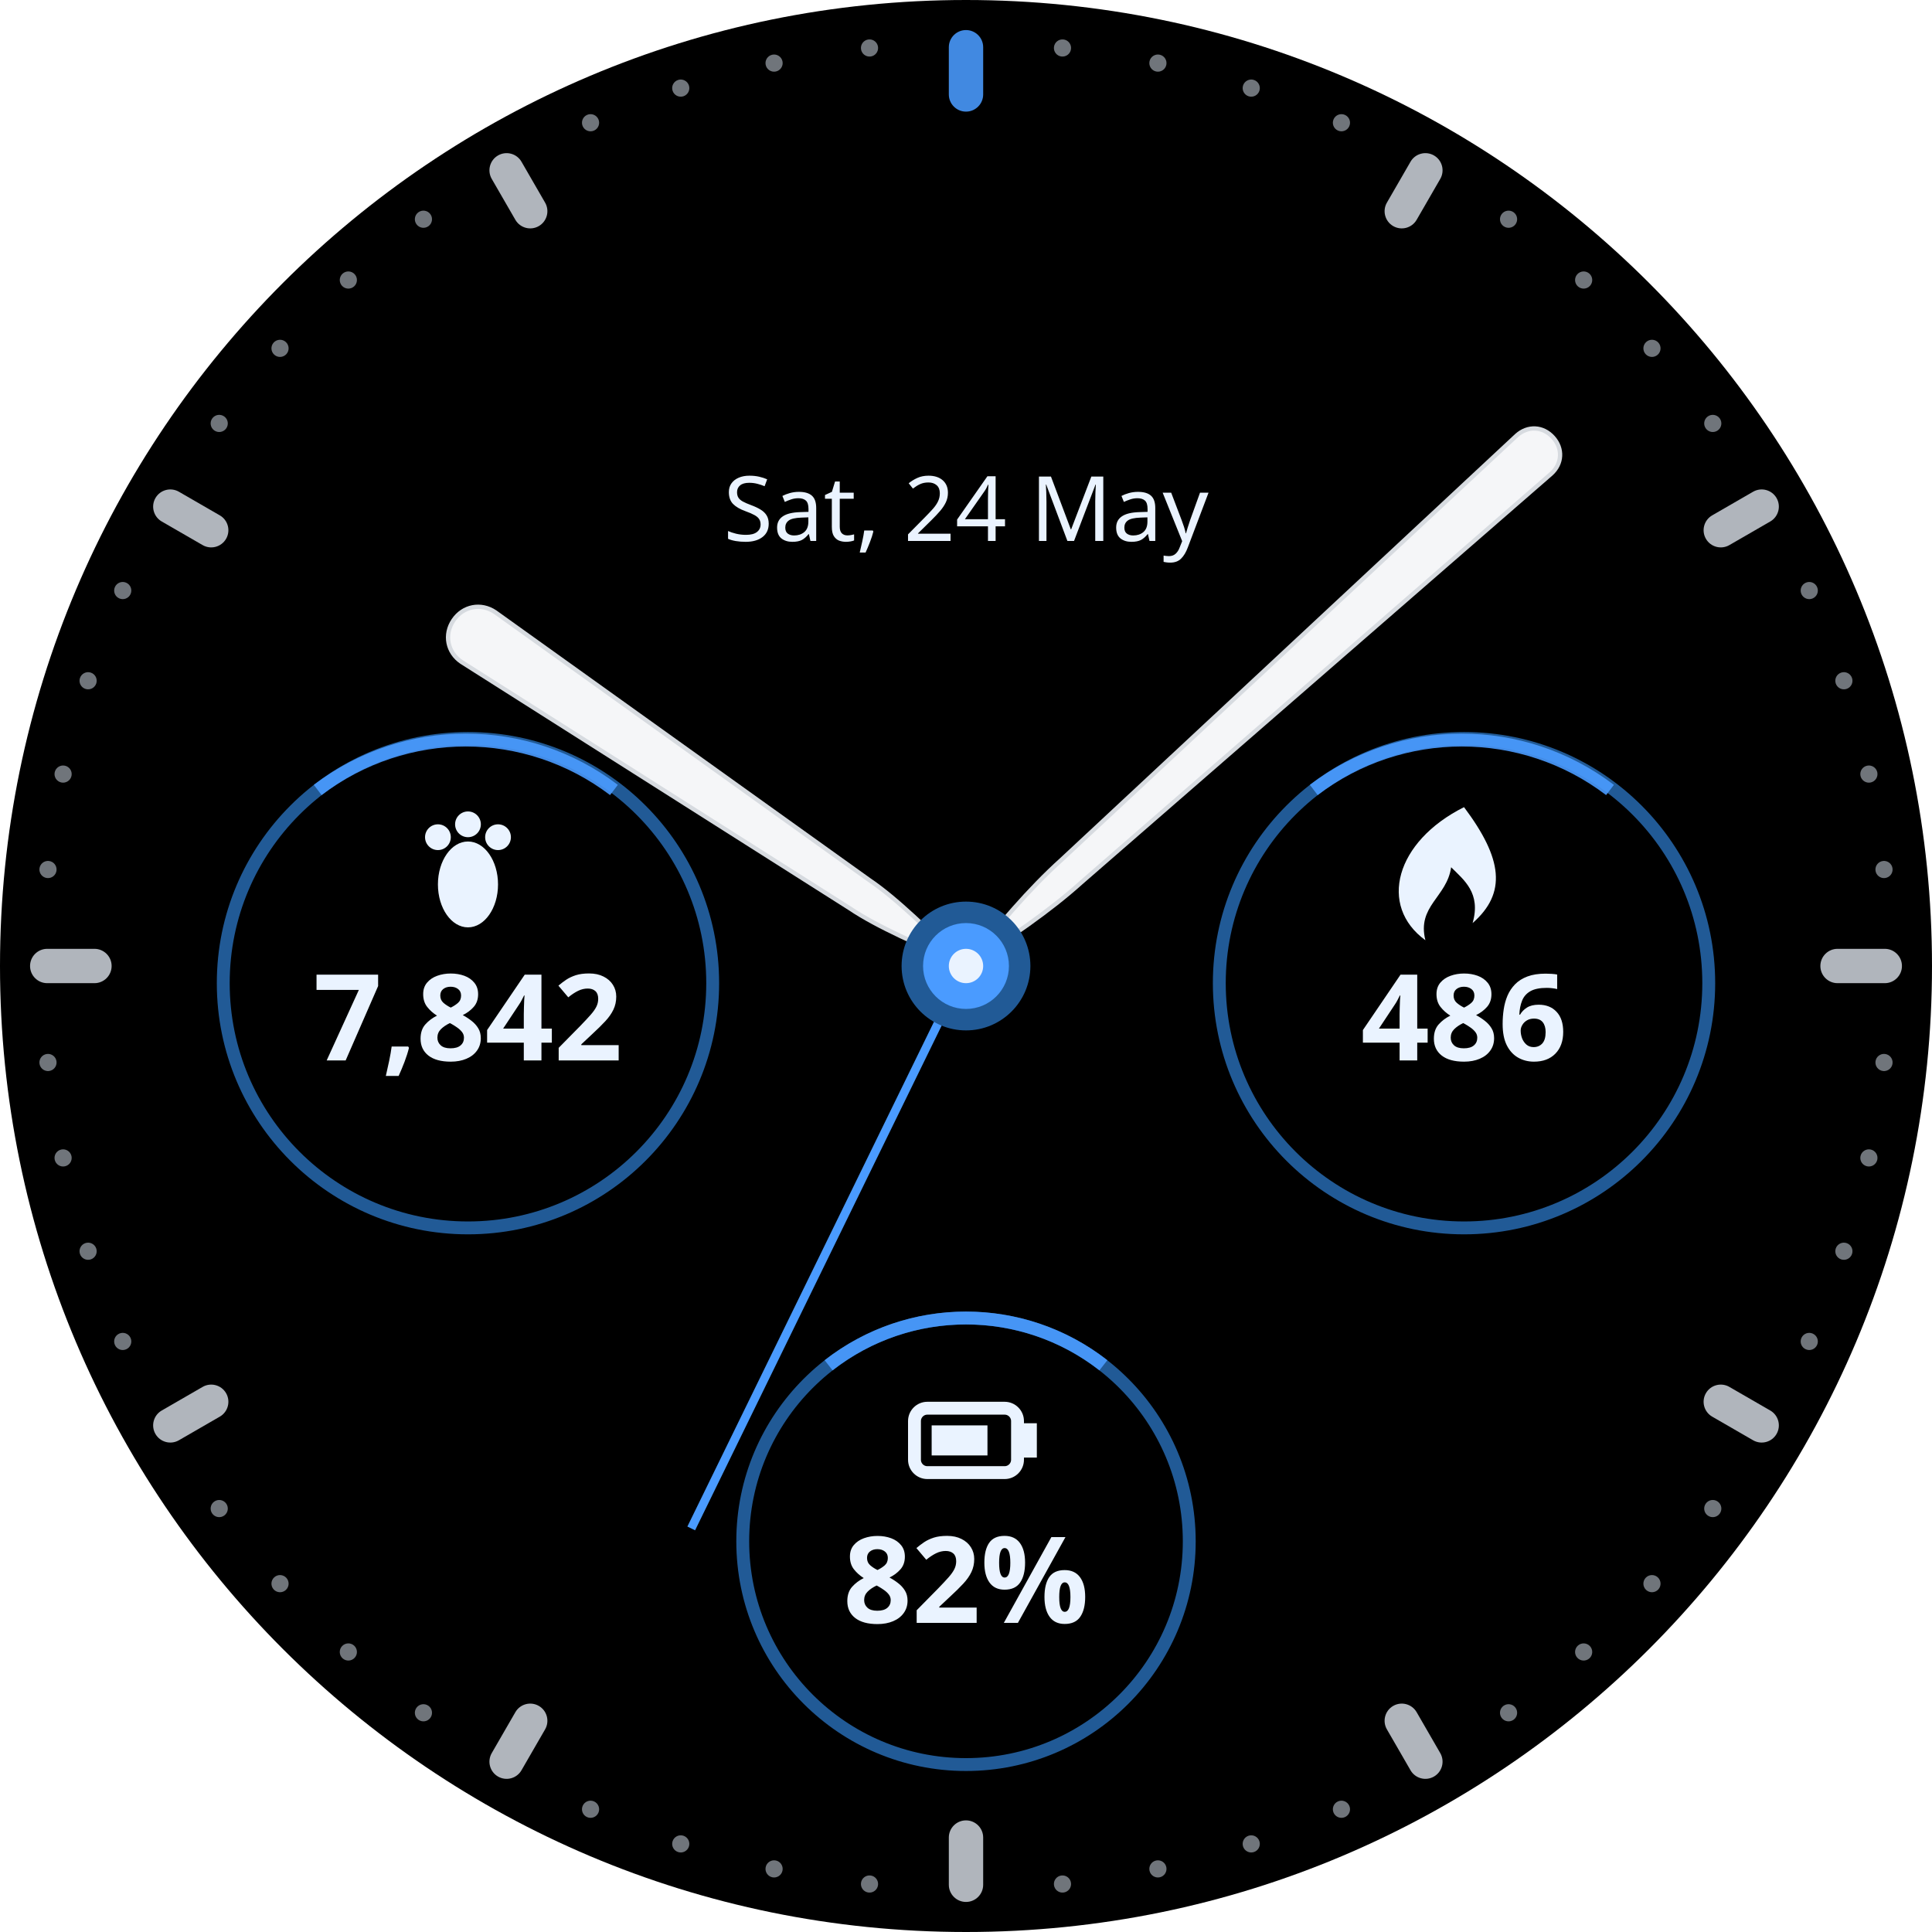
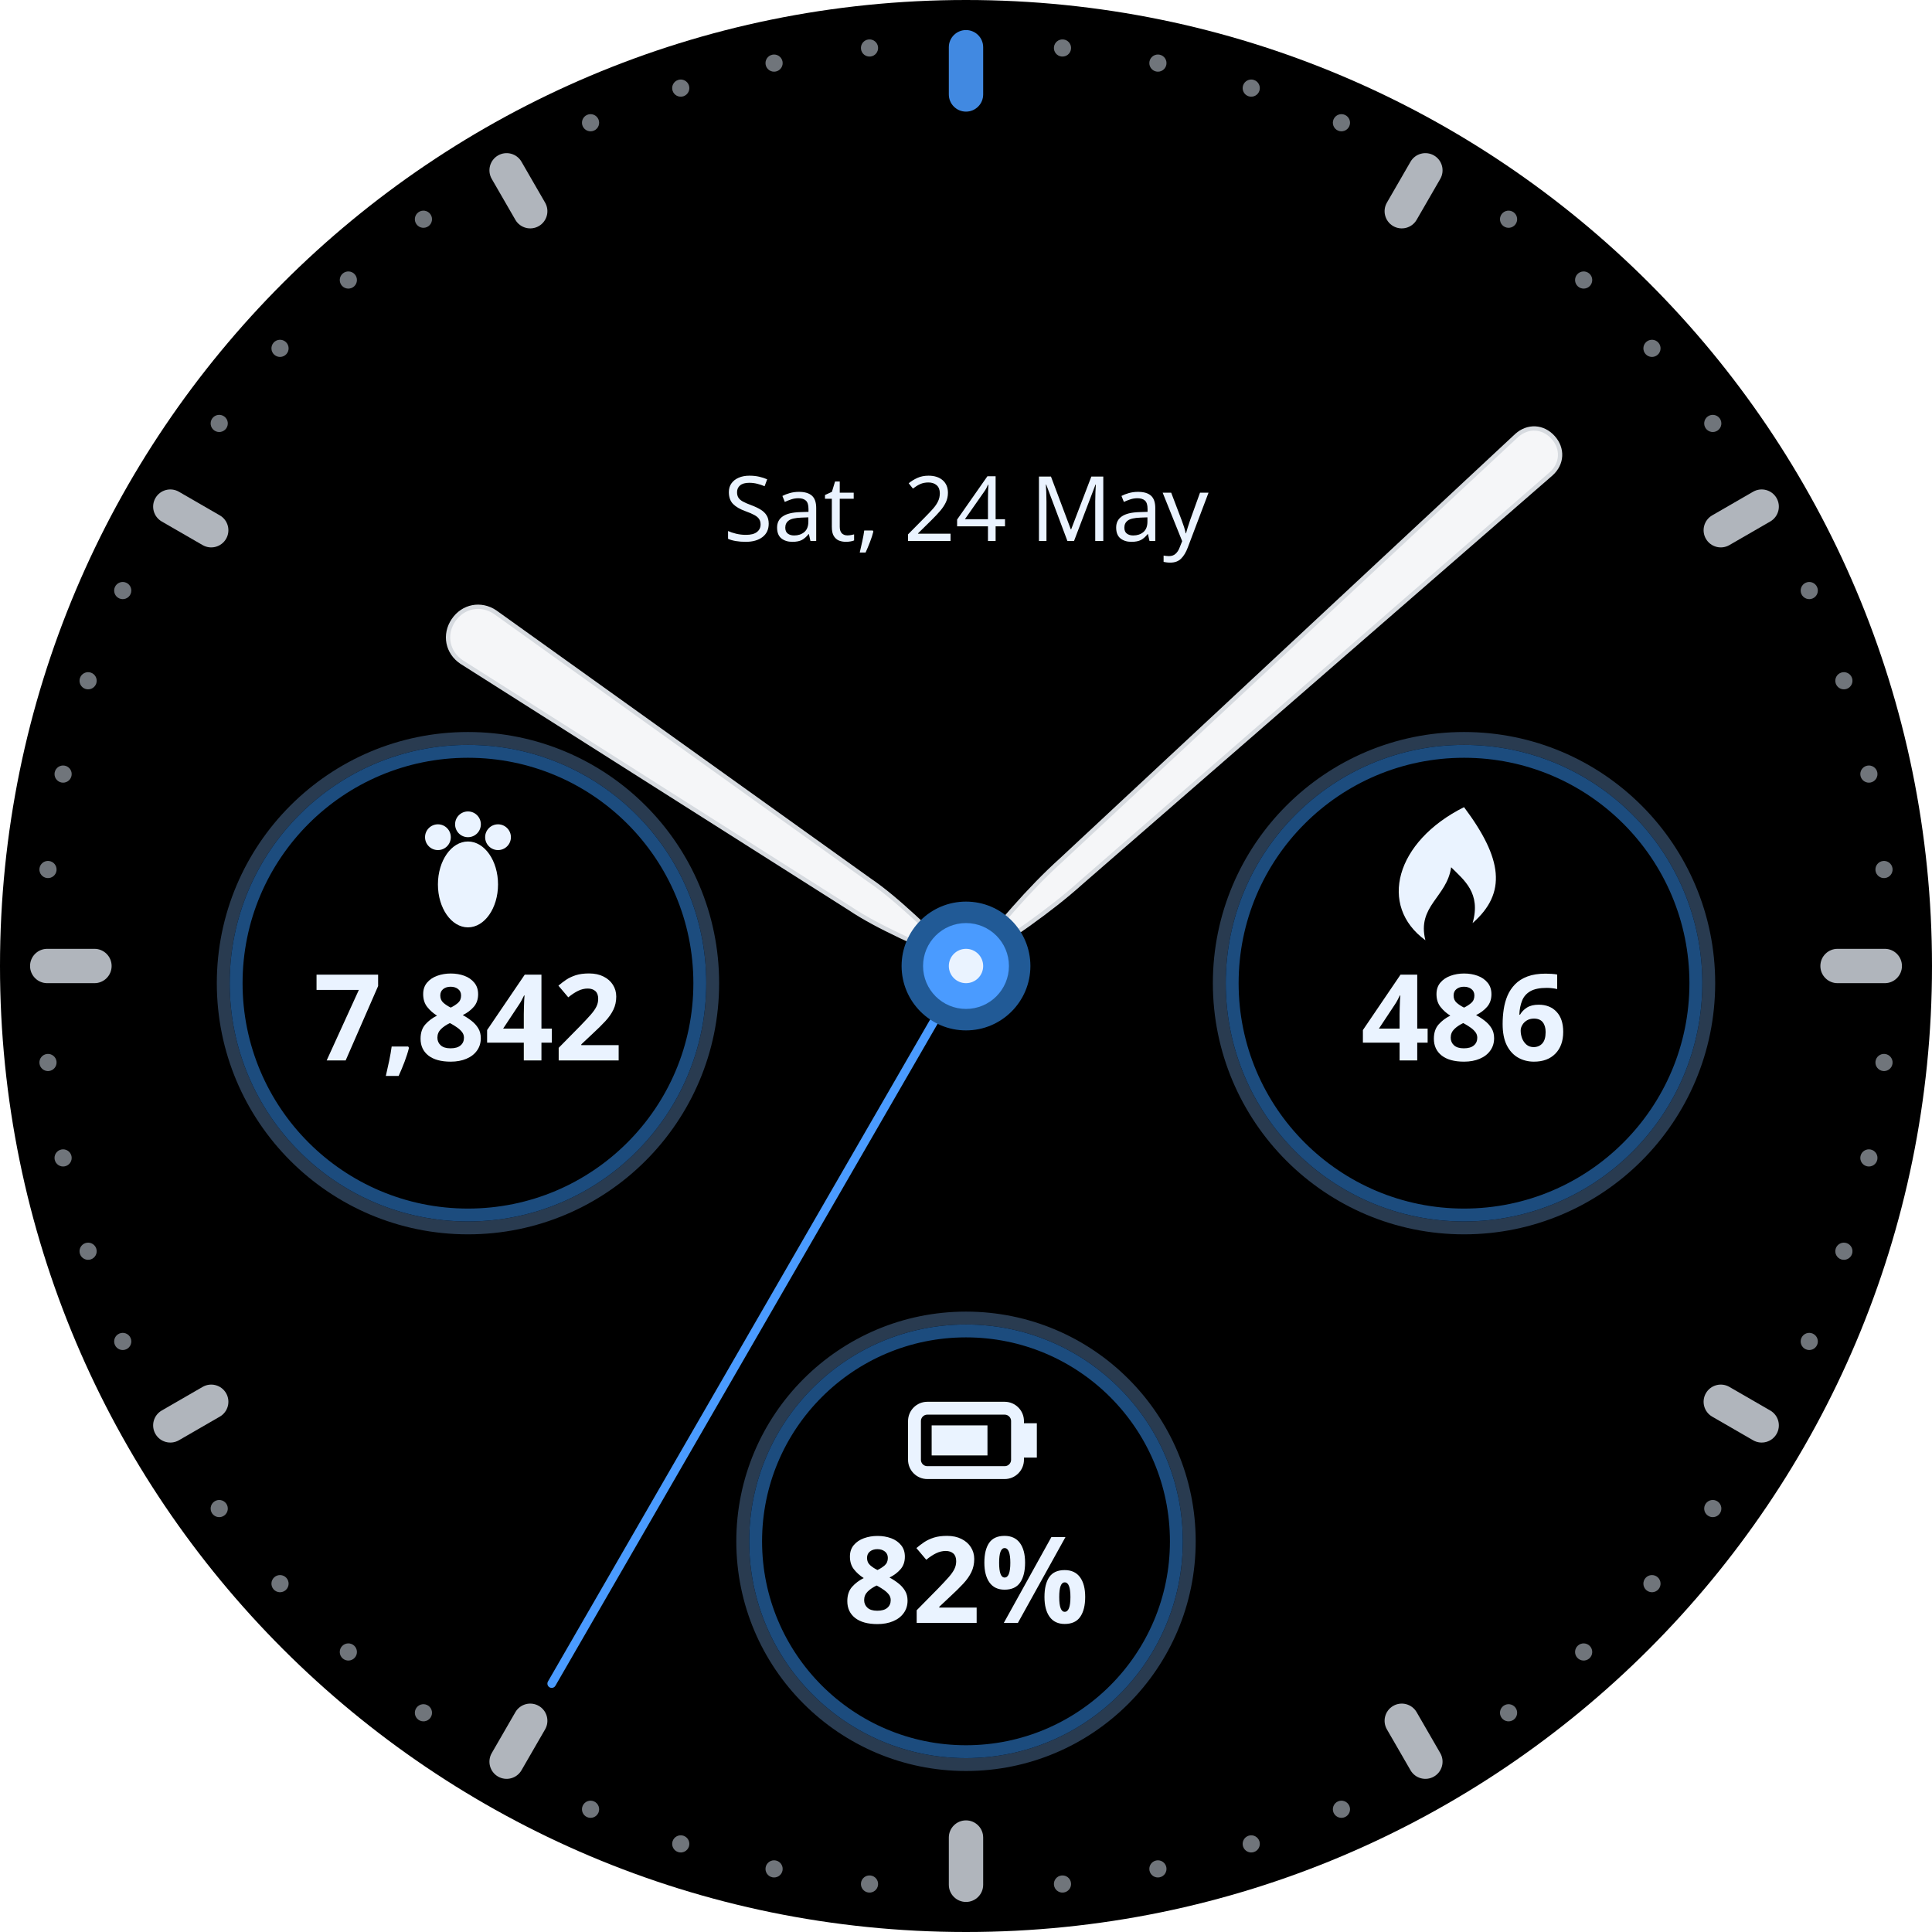
- <svg xmlns="http://www.w3.org/2000/svg" width="450" height="450" viewBox="0 0 450 450">
+ <svg xmlns="http://www.w3.org/2000/svg" width="450" height="450" viewBox="0 0 450 450" text-rendering="geometricPrecision">
  <circle cx="225" cy="225" r="225" fill="#000" />
  <defs>
    <circle id="minor-marker" cx="225" cy="10" r="2" fill="#b8c0ca" opacity=".608" />
    <rect id="hour-marker" x="221" y="7" width="8" height="19" rx="4" fill="#c7cdd5" opacity=".882" />
    <rect id="accent-hour-marker" x="221" y="7" width="8" height="19" rx="4" fill="#4a9bff" opacity=".882" />
  </defs>
  <g>
    <use href="#minor-marker" transform="rotate(6 225 225)" />
    <use href="#minor-marker" transform="rotate(12 225 225)" />
    <use href="#minor-marker" transform="rotate(18 225 225)" />
    <use href="#minor-marker" transform="rotate(24 225 225)" />
    <use href="#minor-marker" transform="rotate(36 225 225)" />
    <use href="#minor-marker" transform="rotate(42 225 225)" />
    <use href="#minor-marker" transform="rotate(48 225 225)" />
    <use href="#minor-marker" transform="rotate(54 225 225)" />
    <use href="#minor-marker" transform="rotate(66 225 225)" />
    <use href="#minor-marker" transform="rotate(72 225 225)" />
    <use href="#minor-marker" transform="rotate(78 225 225)" />
    <use href="#minor-marker" transform="rotate(84 225 225)" />
    <use href="#minor-marker" transform="rotate(96 225 225)" />
    <use href="#minor-marker" transform="rotate(102 225 225)" />
    <use href="#minor-marker" transform="rotate(108 225 225)" />
    <use href="#minor-marker" transform="rotate(114 225 225)" />
    <use href="#minor-marker" transform="rotate(126 225 225)" />
    <use href="#minor-marker" transform="rotate(132 225 225)" />
    <use href="#minor-marker" transform="rotate(138 225 225)" />
    <use href="#minor-marker" transform="rotate(144 225 225)" />
    <use href="#minor-marker" transform="rotate(156 225 225)" />
    <use href="#minor-marker" transform="rotate(162 225 225)" />
    <use href="#minor-marker" transform="rotate(168 225 225)" />
    <use href="#minor-marker" transform="rotate(174 225 225)" />
    <use href="#minor-marker" transform="rotate(186 225 225)" />
    <use href="#minor-marker" transform="rotate(192 225 225)" />
    <use href="#minor-marker" transform="rotate(198 225 225)" />
    <use href="#minor-marker" transform="rotate(204 225 225)" />
    <use href="#minor-marker" transform="rotate(216 225 225)" />
    <use href="#minor-marker" transform="rotate(222 225 225)" />
    <use href="#minor-marker" transform="rotate(228 225 225)" />
    <use href="#minor-marker" transform="rotate(234 225 225)" />
    <use href="#minor-marker" transform="rotate(246 225 225)" />
    <use href="#minor-marker" transform="rotate(252 225 225)" />
    <use href="#minor-marker" transform="rotate(258 225 225)" />
    <use href="#minor-marker" transform="rotate(264 225 225)" />
    <use href="#minor-marker" transform="rotate(276 225 225)" />
    <use href="#minor-marker" transform="rotate(282 225 225)" />
    <use href="#minor-marker" transform="rotate(288 225 225)" />
    <use href="#minor-marker" transform="rotate(294 225 225)" />
    <use href="#minor-marker" transform="rotate(306 225 225)" />
    <use href="#minor-marker" transform="rotate(312 225 225)" />
    <use href="#minor-marker" transform="rotate(318 225 225)" />
    <use href="#minor-marker" transform="rotate(324 225 225)" />
    <use href="#minor-marker" transform="rotate(336 225 225)" />
    <use href="#minor-marker" transform="rotate(342 225 225)" />
    <use href="#minor-marker" transform="rotate(348 225 225)" />
    <use href="#minor-marker" transform="rotate(354 225 225)" />
  </g>
  <g>
    <use href="#accent-hour-marker" />
    <use href="#hour-marker" transform="rotate(30 225 225)" />
    <use href="#hour-marker" transform="rotate(60 225 225)" />
    <use href="#hour-marker" transform="rotate(90 225 225)" />
    <use href="#hour-marker" transform="rotate(120 225 225)" />
    <use href="#hour-marker" transform="rotate(150 225 225)" />
    <use href="#hour-marker" transform="rotate(180 225 225)" />
    <use href="#hour-marker" transform="rotate(210 225 225)" />
    <use href="#hour-marker" transform="rotate(240 225 225)" />
    <use href="#hour-marker" transform="rotate(270 225 225)" />
    <use href="#hour-marker" transform="rotate(300 225 225)" />
    <use href="#hour-marker" transform="rotate(330 225 225)" />
  </g>
  <text x="225" y="126" fill="#eaf3ff" font-family="sans-serif" font-size="21" text-anchor="middle">Sat, 24 May</text>
-   <g fill="none" stroke="#215a96" stroke-width="3">
-     <circle cx="109" cy="229" r="57" />
-     <circle cx="341" cy="229" r="57" />
-     <circle cx="225" cy="359" r="52" />
-   </g>
-   <g fill="none" stroke="#4a9bff" stroke-width="3" opacity=".9">
-     <path d="M74 184a57 57 0 0 1 69 0" />
-     <path d="M306 184a57 57 0 0 1 69 0" />
-     <path d="M193 318a52 52 0 0 1 64 0" />
+   <g fill="none" stroke-width="3" opacity=".843">
+     <g stroke="#31465f">
+       <circle cx="109" cy="229" r="57" />
+       <circle cx="341" cy="229" r="57" />
+       <circle cx="225" cy="359" r="52" />
+     </g>
+     <g stroke="#215a96">
+       <circle cx="109" cy="229" r="54" />
+       <circle cx="341" cy="229" r="54" />
+       <circle cx="225" cy="359" r="49" />
+     </g>
  </g>
  <g fill="#eaf3ff" font-family="sans-serif" text-anchor="middle">
    <g transform="translate(109 202)">
      <ellipse cx="0" cy="4" rx="7" ry="10" />
      <circle cx="-7" cy="-7" r="3" />
      <circle cx="0" cy="-10" r="3" />
      <circle cx="7" cy="-7" r="3" />
    </g>
    <text x="109" y="247" font-size="28" font-weight="600">7,842</text>
    <path d="M341 188c9 12 10 20 2 27 2-7-2-10-5-13-1 7-8 9-6 17-11-8-7-23 9-31Z" />
    <text x="341" y="247" font-size="28" font-weight="600">486</text>
    <g transform="translate(213 328)" fill="none" stroke="#eaf3ff" stroke-width="3">
      <rect x="0" y="0" width="24" height="15" rx="3" />
      <path d="M24 5h3v5h-3" />
      <path d="M4 4h13v7H4" fill="#eaf3ff" stroke="none" />
    </g>
    <text x="225" y="378" font-size="28" font-weight="600">82%</text>
  </g>
  <g transform="rotate(-56 225 225)">
    <g transform="translate(213 79)">
      <path fill="#f5f6f8" stroke="#d7dbe0" stroke-width="1" d="M12 2c-4 0-7 3-7 7l3 107c0 8 2 18 4 30 2-12 4-22 4-30L19 9c0-4-3-7-7-7Z" />
    </g>
  </g>
  <g transform="rotate(48 225 225)">
    <g transform="translate(216 39)">
      <path fill="#f5f6f8" stroke="#d7dbe0" stroke-width="1" d="M9 2C5.5 2 3 4.5 3 8l2.5 145c0 10 1.5 21 3.5 33 2-12 3.5-23 3.5-33L15 8c0-3.5-2.5-6-6-6Z" />
    </g>
  </g>
-   <line x1="225" y1="225" x2="161" y2="356" stroke="#4a9bff" stroke-width="2" />
+   <g transform="rotate(210 225 225)">
+     <rect x="224" y="31" width="2" height="194" rx="1" fill="#4a9bff" />
+   </g>
  <circle cx="225" cy="225" r="15" fill="#215a96" />
  <circle cx="225" cy="225" r="10" fill="#4a9bff" />
  <circle cx="225" cy="225" r="4" fill="#eaf3ff" />
</svg>
